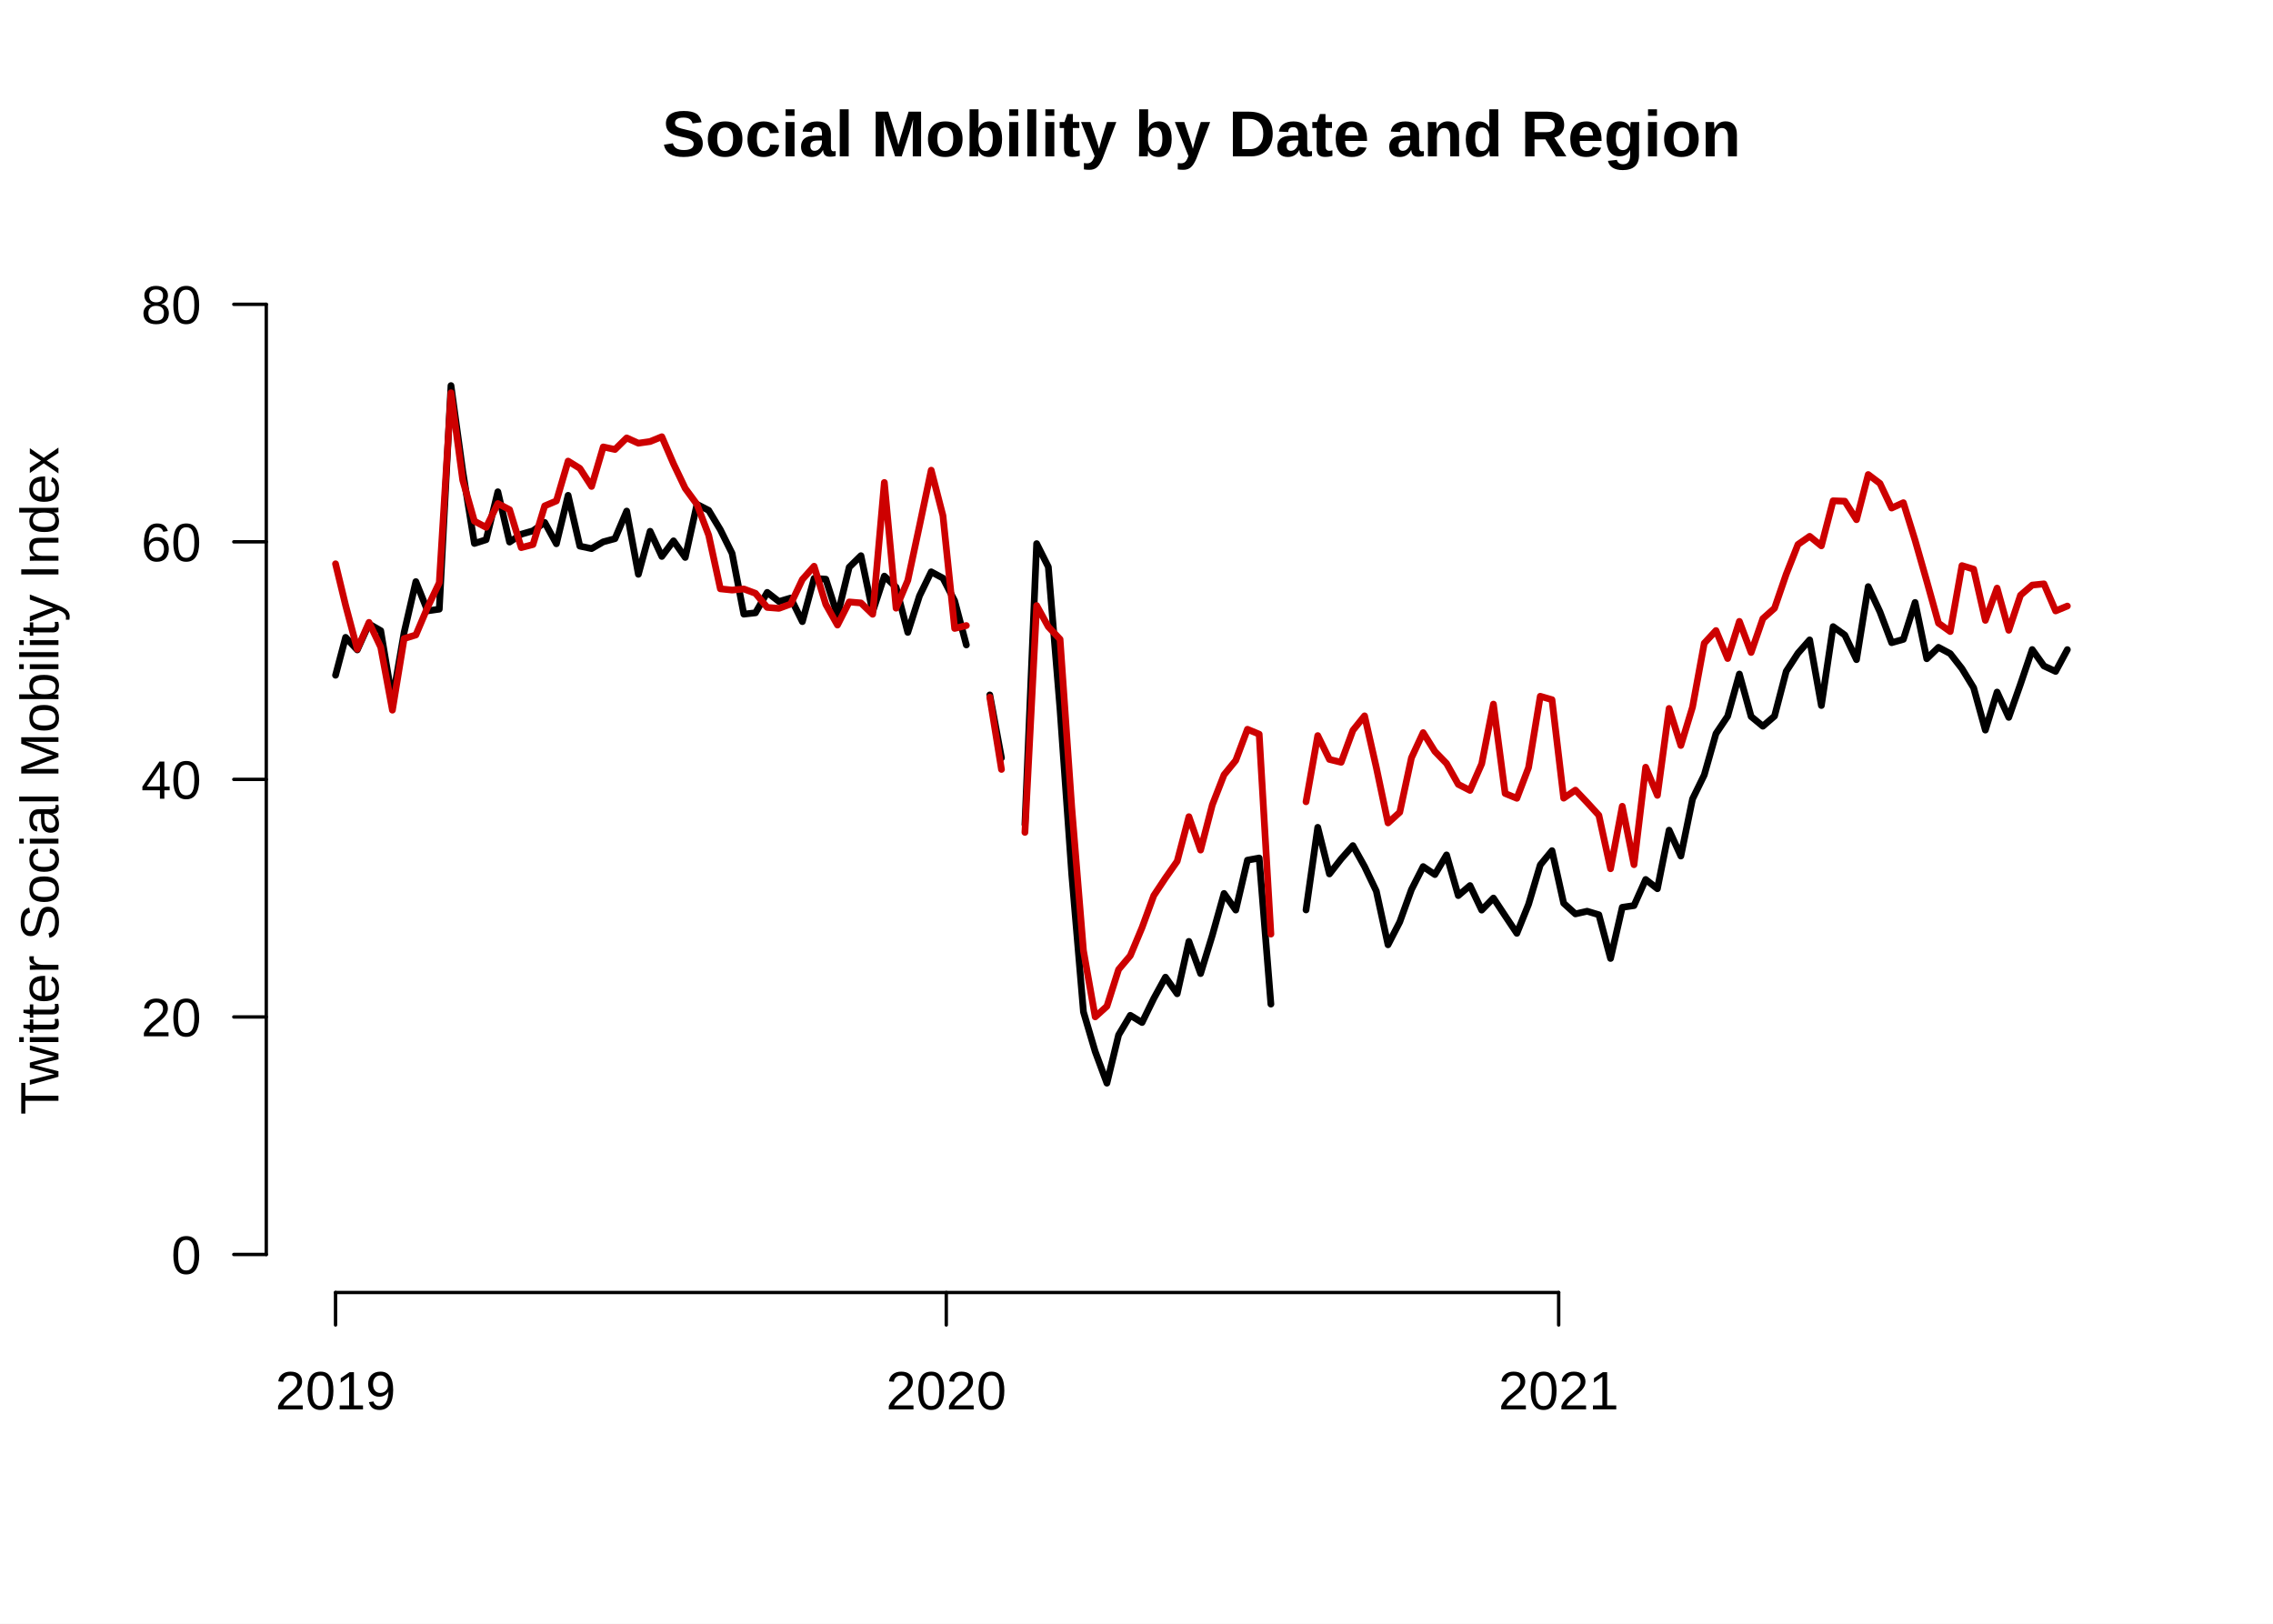
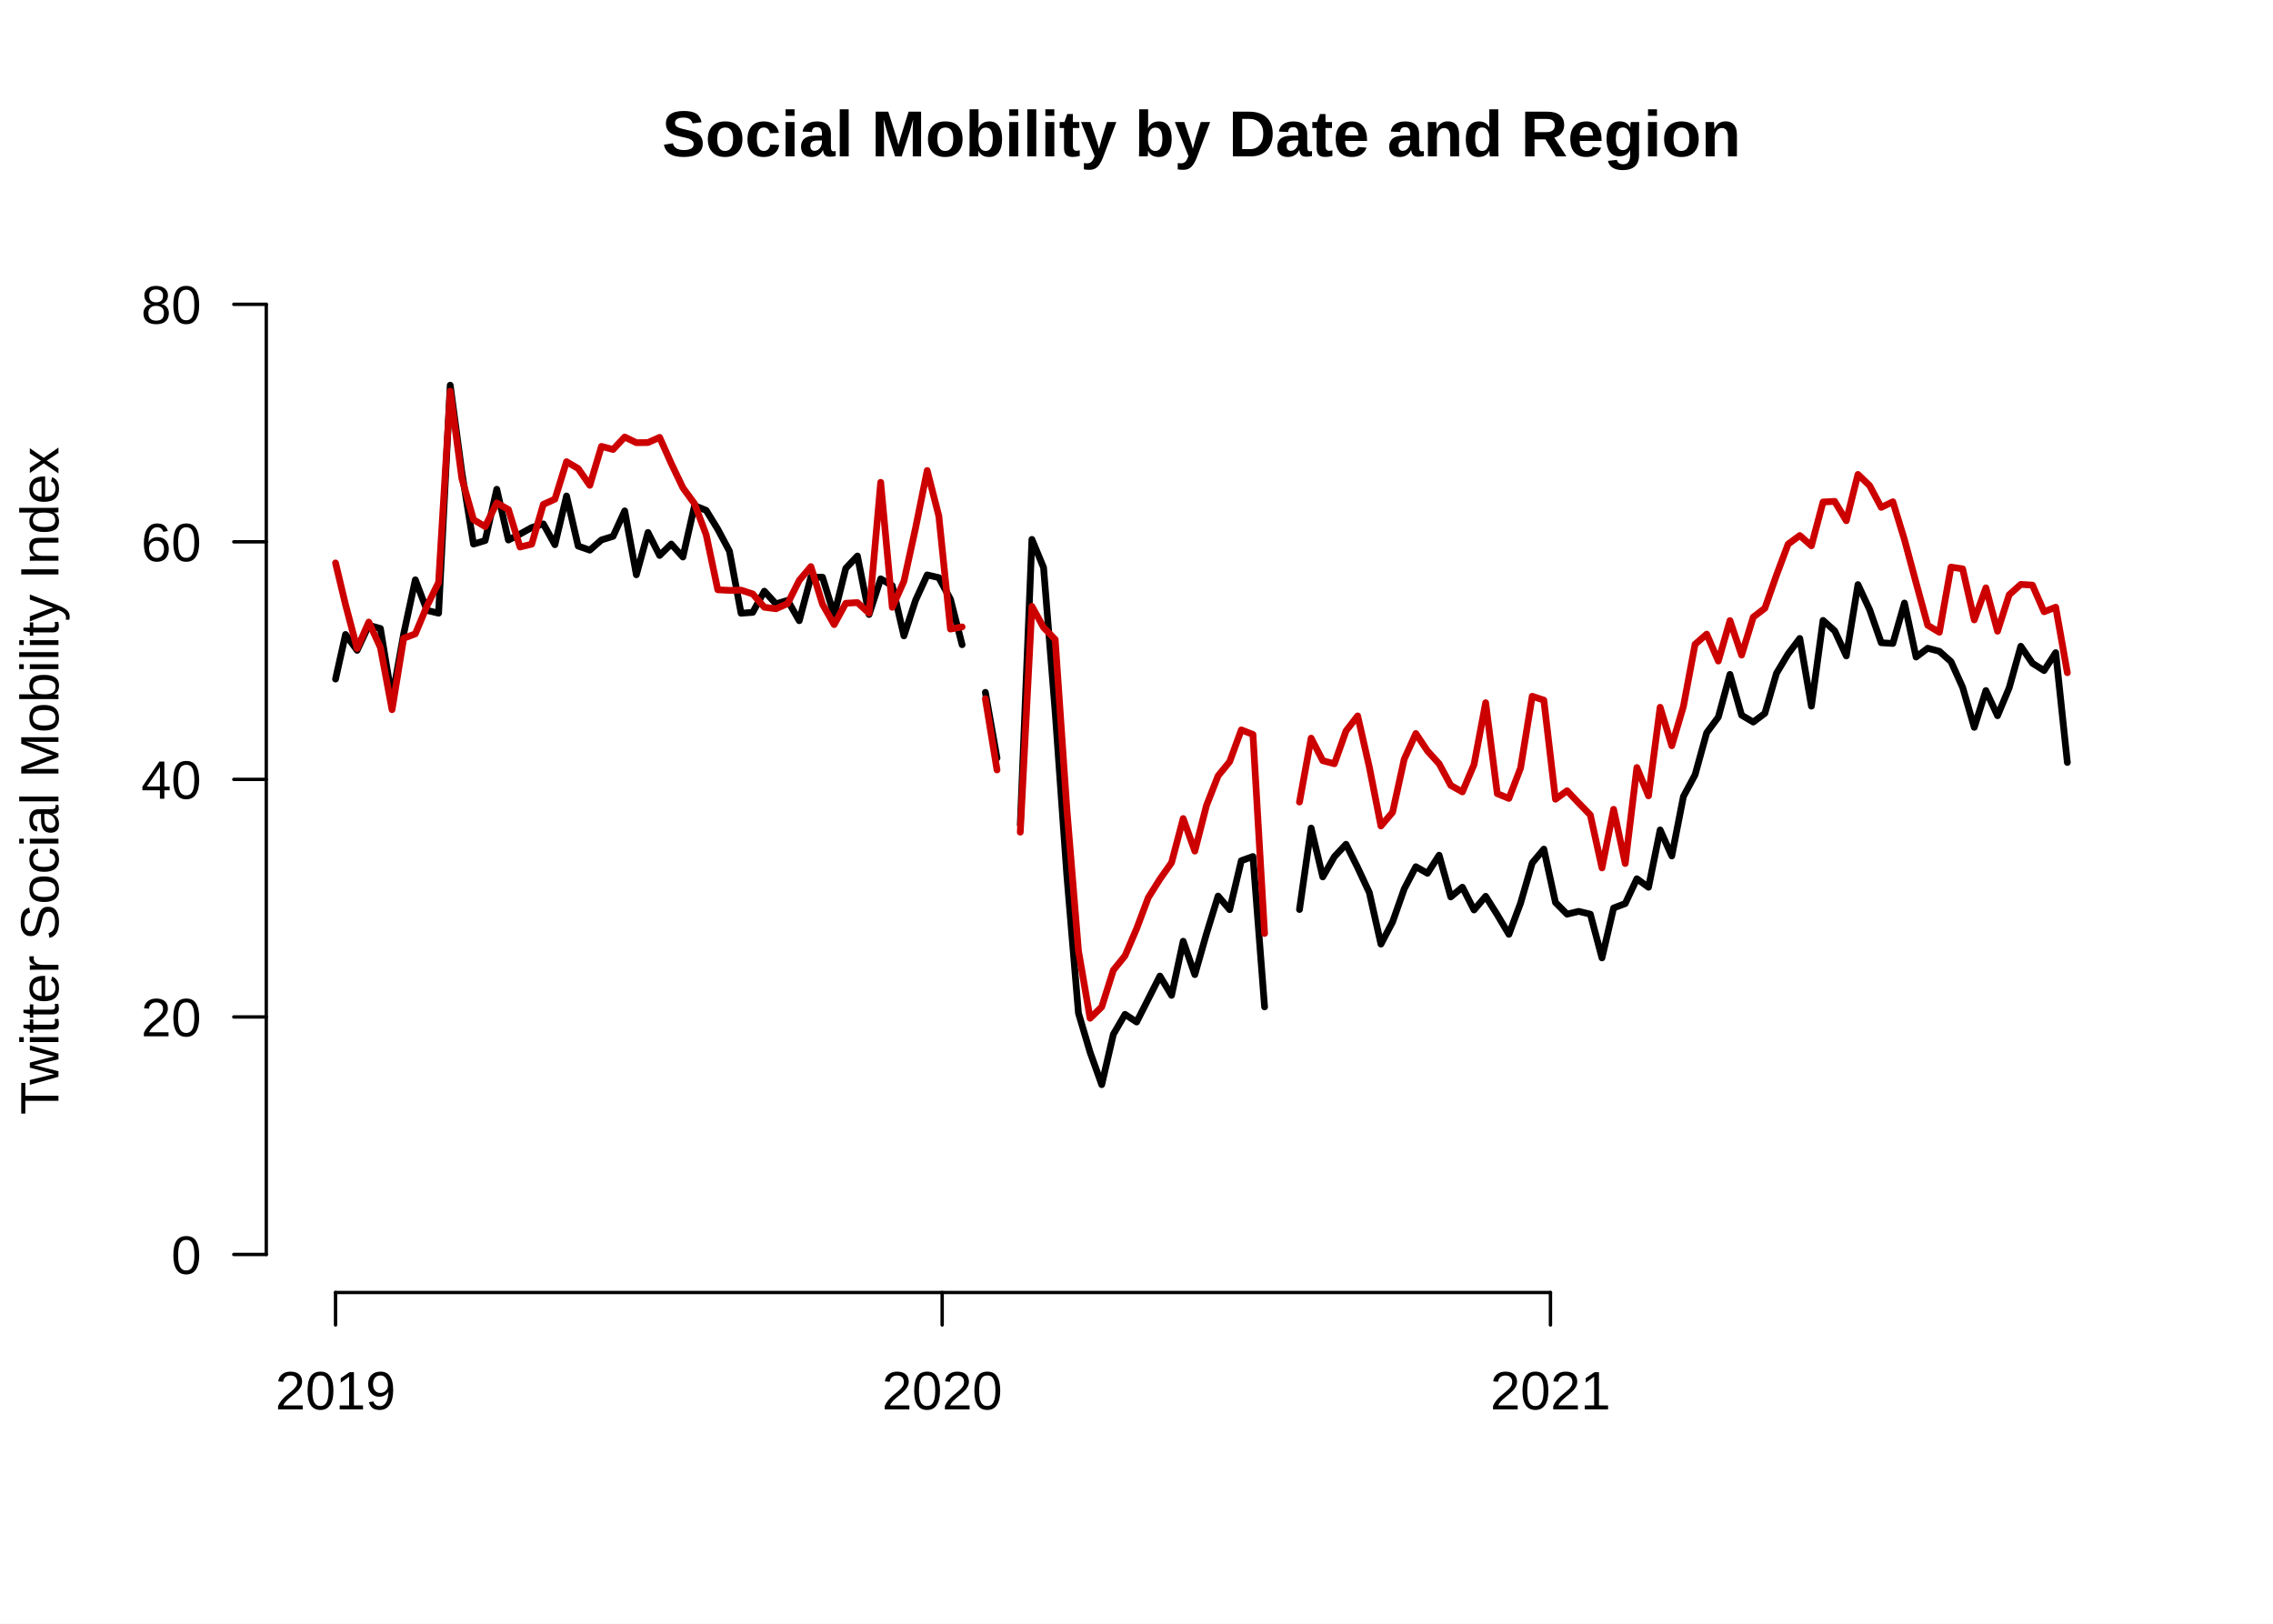
<svg xmlns="http://www.w3.org/2000/svg" viewBox="0 0 504.00 360.00">
  <defs>
    <style type="text/css">
    line, polyline, polygon, path, rect, circle {
      fill: none;
      stroke: #000000;
      stroke-linecap: round;
      stroke-linejoin: round;
      stroke-miterlimit: 10.00;
    }
  </style>
  </defs>
  <rect width="100%" height="100%" style="stroke: none; fill: #FFFFFF;" />
  <defs>
    <clipPath id="cpNTkuMDR8NDczLjc2fDI4Ni41Nnw1OS4wNA==">
      <rect x="59.04" y="59.04" width="414.72" height="227.52" />
    </clipPath>
  </defs>
-   <polyline points="74.40,149.71 76.63,141.31 79.22,144.09 81.82,138.33 84.42,139.83 87.01,155.29 89.61,140.21 92.21,128.95 94.81,135.43 97.40,135.06 100.00,85.49 102.60,104.43 105.19,120.49 107.79,119.66 110.39,109.03 112.99,120.18 115.58,118.44 118.18,117.69 120.78,115.83 123.37,120.56 125.97,109.82 128.57,121.08 131.17,121.63 133.76,120.13 136.36,119.43 138.96,113.31 141.55,127.33 144.15,117.79 146.75,123.37 149.34,119.91 151.94,123.59 154.54,111.81 157.14,113.15 159.73,117.45 162.33,122.69 164.93,136.16 167.52,135.87 170.12,131.34 172.72,133.36 175.32,132.59 177.91,137.82 180.51,128.23 183.11,128.41 185.70,136.45 188.30,125.75 190.90,123.20 193.50,135.61 196.09,127.73 198.69,130.20 201.29,140.21 203.88,132.12 206.48,126.78 209.08,128.18 211.68,133.22 214.27,142.99 " style="stroke-width: 1.50;" clip-path="url(#cpNTkuMDR8NDczLjc2fDI4Ni41Nnw1OS4wNA==)" />
-   <polyline points="219.47,154.07 222.06,168.03 " style="stroke-width: 1.50;" clip-path="url(#cpNTkuMDR8NDczLjc2fDI4Ni41Nnw1OS4wNA==)" />
-   <polyline points="227.26,182.79 229.86,120.53 232.45,125.69 235.05,157.33 237.65,193.94 240.24,224.35 242.84,233.14 245.44,240.15 248.03,229.46 250.63,225.11 253.23,226.70 255.83,221.38 258.42,216.65 261.02,220.33 263.62,208.72 266.21,215.85 268.81,207.37 271.41,198.09 274.01,201.77 276.60,190.71 279.20,190.23 281.80,222.62 " style="stroke-width: 1.50;" clip-path="url(#cpNTkuMDR8NDczLjc2fDI4Ni41Nnw1OS4wNA==)" />
-   <polyline points="289.59,201.74 292.19,183.43 294.78,193.76 297.38,190.43 299.98,187.48 302.57,192.12 305.17,197.56 307.77,209.47 310.37,204.41 312.96,197.24 315.56,192.13 318.16,193.90 320.75,189.54 323.35,198.56 325.95,196.34 328.54,201.78 331.14,199.11 333.74,203.04 336.34,206.93 338.93,200.50 341.53,191.76 344.13,188.60 346.72,200.26 349.32,202.62 351.92,202.03 354.52,202.81 357.11,212.50 359.71,201.16 362.31,200.78 364.90,194.99 367.50,197.04 370.10,184.06 372.70,189.79 375.29,177.14 377.89,171.82 380.49,162.65 383.08,158.79 385.68,149.44 388.28,158.86 390.88,161.01 393.47,158.77 396.07,148.83 398.67,144.82 401.26,141.87 403.86,156.42 406.46,138.93 409.06,140.80 411.65,146.25 414.25,130.06 416.85,135.66 419.44,142.49 422.04,141.75 424.64,133.57 427.23,146.05 429.83,143.52 432.43,144.91 435.03,148.24 437.62,152.49 440.22,161.87 442.82,153.44 445.41,159.05 448.01,151.67 450.61,144.01 453.21,147.65 455.80,148.86 458.40,144.03 " style="stroke-width: 1.50;" clip-path="url(#cpNTkuMDR8NDczLjc2fDI4Ni41Nnw1OS4wNA==)" />
+   <polyline points="74.40,150.56 76.61,140.67 79.19,144.19 81.77,138.62 84.35,139.35 86.93,154.94 89.51,140.53 92.09,128.55 94.67,135.32 97.25,135.95 99.83,85.40 102.41,104.70 104.99,120.63 107.57,119.85 110.15,108.47 112.73,119.73 115.31,118.41 117.89,116.97 120.47,116.15 123.04,120.77 125.62,109.96 128.20,121.07 130.78,121.97 133.36,119.71 135.94,118.91 138.52,113.27 141.10,127.44 143.68,118.05 146.26,123.15 148.84,120.62 151.42,123.50 154.00,112.10 156.58,113.15 159.16,117.34 161.74,122.19 164.32,135.96 166.90,135.77 169.48,131.07 172.06,133.89 174.64,133.11 177.22,137.62 179.80,127.96 182.38,127.98 184.96,136.35 187.54,126.00 190.12,123.27 192.70,136.24 195.28,128.33 197.85,129.85 200.43,140.98 203.01,133.09 205.59,127.46 208.17,128.07 210.75,132.86 213.33,142.94 " style="stroke-width: 1.50;" clip-path="url(#cpNTkuMDR8NDczLjc2fDI4Ni41Nnw1OS4wNA==)" />
+   <polyline points="218.49,153.50 221.07,168.06 " style="stroke-width: 1.50;" clip-path="url(#cpNTkuMDR8NDczLjc2fDI4Ni41Nnw1OS4wNA==)" />
+   <polyline points="226.23,182.83 228.81,119.59 231.39,125.83 233.97,157.88 236.55,194.01 239.13,224.63 241.71,233.30 244.29,240.48 246.87,229.31 249.45,224.89 252.03,226.59 254.61,221.50 257.19,216.40 259.77,220.68 262.35,208.68 264.93,216.08 267.51,207.04 270.09,198.66 272.66,201.68 275.24,190.82 277.82,189.90 280.40,223.24 " style="stroke-width: 1.50;" clip-path="url(#cpNTkuMDR8NDczLjc2fDI4Ni41Nnw1OS4wNA==)" />
+   <polyline points="288.14,201.65 290.72,183.59 293.30,194.42 295.88,189.93 298.46,187.18 301.04,192.35 303.62,197.88 306.20,209.32 308.78,204.41 311.36,197.08 313.94,192.16 316.52,193.62 319.10,189.61 321.68,198.86 324.26,196.70 326.84,201.75 329.42,198.72 332.00,202.82 334.58,207.15 337.16,200.23 339.74,191.33 342.32,188.26 344.90,200.09 347.47,202.68 350.05,202.06 352.63,202.68 355.21,212.38 357.79,201.31 360.37,200.33 362.95,194.83 365.53,196.72 368.11,184.00 370.69,189.77 373.27,176.59 375.85,171.79 378.43,162.46 381.01,158.99 383.59,149.52 386.17,158.56 388.75,160.09 391.33,158.15 393.91,149.27 396.49,144.96 399.07,141.55 401.65,156.56 404.23,137.55 406.81,139.86 409.39,145.42 411.97,129.61 414.55,135.15 417.13,142.50 419.71,142.66 422.28,133.70 424.86,145.67 427.44,143.72 430.02,144.39 432.60,146.69 435.18,152.39 437.76,161.26 440.34,153.10 442.92,158.68 445.50,152.51 448.08,143.28 450.66,147.05 453.24,148.67 455.82,144.70 458.40,169.04 " style="stroke-width: 1.50;" clip-path="url(#cpNTkuMDR8NDczLjc2fDI4Ni41Nnw1OS4wNA==)" />
  <defs>
    <clipPath id="cpMC4wMHw1MDQuMDB8MzYwLjAwfDAuMDA=">
      <rect x="0.00" y="0.00" width="504.00" height="360.00" />
    </clipPath>
  </defs>
-   <line x1="74.40" y1="286.56" x2="345.61" y2="286.56" style="stroke-width: 0.75;" clip-path="url(#cpMC4wMHw1MDQuMDB8MzYwLjAwfDAuMDA=)" />
+   <line x1="74.40" y1="286.56" x2="343.79" y2="286.56" style="stroke-width: 0.75;" clip-path="url(#cpMC4wMHw1MDQuMDB8MzYwLjAwfDAuMDA=)" />
  <line x1="74.40" y1="286.56" x2="74.40" y2="293.76" style="stroke-width: 0.75;" clip-path="url(#cpMC4wMHw1MDQuMDB8MzYwLjAwfDAuMDA=)" />
-   <line x1="209.82" y1="286.56" x2="209.82" y2="293.76" style="stroke-width: 0.75;" clip-path="url(#cpMC4wMHw1MDQuMDB8MzYwLjAwfDAuMDA=)" />
-   <line x1="345.61" y1="286.56" x2="345.61" y2="293.76" style="stroke-width: 0.75;" clip-path="url(#cpMC4wMHw1MDQuMDB8MzYwLjAwfDAuMDA=)" />
+   <line x1="208.91" y1="286.56" x2="208.91" y2="293.76" style="stroke-width: 0.75;" clip-path="url(#cpMC4wMHw1MDQuMDB8MzYwLjAwfDAuMDA=)" />
+   <line x1="343.79" y1="286.56" x2="343.79" y2="293.76" style="stroke-width: 0.75;" clip-path="url(#cpMC4wMHw1MDQuMDB8MzYwLjAwfDAuMDA=)" />
  <g clip-path="url(#cpMC4wMHw1MDQuMDB8MzYwLjAwfDAuMDA=)">
    <text x="61.05" y="312.48" style="font-size: 12.00px; font-family: Arial;" textLength="26.70px" lengthAdjust="spacingAndGlyphs">2019</text>
  </g>
  <g clip-path="url(#cpMC4wMHw1MDQuMDB8MzYwLjAwfDAuMDA=)">
-     <text x="196.47" y="312.48" style="font-size: 12.00px; font-family: Arial;" textLength="26.70px" lengthAdjust="spacingAndGlyphs">2020</text>
+     <text x="195.56" y="312.48" style="font-size: 12.00px; font-family: Arial;" textLength="26.70px" lengthAdjust="spacingAndGlyphs">2020</text>
  </g>
  <g clip-path="url(#cpMC4wMHw1MDQuMDB8MzYwLjAwfDAuMDA=)">
-     <text x="332.26" y="312.48" style="font-size: 12.00px; font-family: Arial;" textLength="26.70px" lengthAdjust="spacingAndGlyphs">2021</text>
+     <text x="330.44" y="312.48" style="font-size: 12.00px; font-family: Arial;" textLength="26.70px" lengthAdjust="spacingAndGlyphs">2021</text>
  </g>
  <line x1="59.04" y1="278.13" x2="59.04" y2="67.47" style="stroke-width: 0.75;" clip-path="url(#cpMC4wMHw1MDQuMDB8MzYwLjAwfDAuMDA=)" />
  <line x1="59.04" y1="278.13" x2="51.84" y2="278.13" style="stroke-width: 0.75;" clip-path="url(#cpMC4wMHw1MDQuMDB8MzYwLjAwfDAuMDA=)" />
  <line x1="59.04" y1="225.47" x2="51.84" y2="225.47" style="stroke-width: 0.75;" clip-path="url(#cpMC4wMHw1MDQuMDB8MzYwLjAwfDAuMDA=)" />
  <line x1="59.04" y1="172.80" x2="51.84" y2="172.80" style="stroke-width: 0.75;" clip-path="url(#cpMC4wMHw1MDQuMDB8MzYwLjAwfDAuMDA=)" />
  <line x1="59.04" y1="120.13" x2="51.84" y2="120.13" style="stroke-width: 0.75;" clip-path="url(#cpMC4wMHw1MDQuMDB8MzYwLjAwfDAuMDA=)" />
  <line x1="59.04" y1="67.47" x2="51.84" y2="67.47" style="stroke-width: 0.75;" clip-path="url(#cpMC4wMHw1MDQuMDB8MzYwLjAwfDAuMDA=)" />
  <g clip-path="url(#cpMC4wMHw1MDQuMDB8MzYwLjAwfDAuMDA=)">
    <text x="37.97" y="282.43" style="font-size: 12.00px; font-family: Arial;" textLength="6.67px" lengthAdjust="spacingAndGlyphs">0</text>
  </g>
  <g clip-path="url(#cpMC4wMHw1MDQuMDB8MzYwLjAwfDAuMDA=)">
    <text x="31.29" y="229.76" style="font-size: 12.00px; font-family: Arial;" textLength="13.35px" lengthAdjust="spacingAndGlyphs">20</text>
  </g>
  <g clip-path="url(#cpMC4wMHw1MDQuMDB8MzYwLjAwfDAuMDA=)">
    <text x="31.29" y="177.09" style="font-size: 12.00px; font-family: Arial;" textLength="13.35px" lengthAdjust="spacingAndGlyphs">40</text>
  </g>
  <g clip-path="url(#cpMC4wMHw1MDQuMDB8MzYwLjAwfDAuMDA=)">
    <text x="31.29" y="124.43" style="font-size: 12.00px; font-family: Arial;" textLength="13.35px" lengthAdjust="spacingAndGlyphs">60</text>
  </g>
  <g clip-path="url(#cpMC4wMHw1MDQuMDB8MzYwLjAwfDAuMDA=)">
    <text x="31.29" y="71.76" style="font-size: 12.00px; font-family: Arial;" textLength="13.35px" lengthAdjust="spacingAndGlyphs">80</text>
  </g>
  <g clip-path="url(#cpMC4wMHw1MDQuMDB8MzYwLjAwfDAuMDA=)">
    <text x="146.78" y="34.67" style="font-size: 14.40px; font-weight: bold; font-family: Arial;" textLength="239.23px" lengthAdjust="spacingAndGlyphs">Social Mobility by Date and Region</text>
  </g>
  <g clip-path="url(#cpMC4wMHw1MDQuMDB8MzYwLjAwfDAuMDA=)">
    <text transform="translate(12.96,247.16) rotate(-90)" style="font-size: 12.00px; font-family: Arial;" textLength="148.72px" lengthAdjust="spacingAndGlyphs">Twitter Social Mobility Index</text>
  </g>
  <defs>
    <clipPath id="cpNTkuMDR8NDczLjc2fDI4Ni41Nnw1OS4wNA==">
      <rect x="59.04" y="59.04" width="414.72" height="227.52" />
    </clipPath>
  </defs>
-   <polyline points="74.40,125.00 76.63,134.20 79.22,143.93 81.82,137.99 84.42,143.48 87.01,157.45 89.61,141.57 92.21,140.78 94.81,134.64 97.40,129.21 100.00,87.08 102.60,106.46 105.19,115.54 107.79,116.92 110.39,111.64 112.99,113.00 115.58,121.41 118.18,120.73 120.78,112.16 123.37,111.06 125.97,102.23 128.57,103.84 131.17,107.85 133.76,99.09 136.36,99.65 138.96,97.09 141.55,98.26 144.15,97.89 146.75,96.83 149.34,102.83 151.94,108.28 154.54,111.82 157.14,118.66 159.73,130.55 162.33,130.82 164.93,130.58 167.52,131.55 170.12,134.67 172.72,134.88 175.32,133.93 177.91,128.47 180.51,125.54 183.11,134.00 185.70,138.58 188.30,133.46 190.90,133.68 193.50,136.19 196.09,106.97 198.69,134.84 201.29,128.68 203.88,116.58 206.48,104.25 209.08,114.32 211.68,139.33 214.27,138.69 " style="stroke-width: 1.50; stroke: #CD0000;" clip-path="url(#cpNTkuMDR8NDczLjc2fDI4Ni41Nnw1OS4wNA==)" />
-   <polyline points="219.47,154.56 222.06,170.59 " style="stroke-width: 1.50; stroke: #CD0000;" clip-path="url(#cpNTkuMDR8NDczLjc2fDI4Ni41Nnw1OS4wNA==)" />
-   <polyline points="227.26,184.55 229.86,134.26 232.45,138.96 235.05,141.73 237.65,179.11 240.24,210.76 242.84,225.45 245.44,223.10 248.03,214.95 250.63,211.87 253.23,205.65 255.83,198.56 258.42,194.66 261.02,190.95 263.62,181.07 266.21,188.47 268.81,178.45 271.41,171.78 274.01,168.59 276.60,161.69 279.20,162.77 281.80,207.10 " style="stroke-width: 1.50; stroke: #CD0000;" clip-path="url(#cpNTkuMDR8NDczLjc2fDI4Ni41Nnw1OS4wNA==)" />
-   <polyline points="289.59,177.76 292.19,163.09 294.78,168.37 297.38,169.01 299.98,161.93 302.57,158.71 305.17,170.13 307.77,182.45 310.37,180.09 312.96,168.03 315.56,162.43 318.16,166.60 320.75,169.27 323.35,173.90 325.95,175.24 328.54,169.35 331.14,156.11 333.74,175.92 336.34,176.99 338.93,170.19 341.53,154.37 344.13,155.13 346.72,176.96 349.32,175.18 351.92,177.91 354.52,180.75 357.11,192.61 359.71,178.76 362.31,191.71 364.90,170.10 367.50,176.34 370.10,157.07 372.70,165.28 375.29,156.76 377.89,142.61 380.49,139.80 383.08,146.00 385.68,137.77 388.28,144.66 390.88,137.16 393.47,134.85 396.07,127.29 398.67,120.71 401.26,118.91 403.86,121.02 406.46,111.03 409.06,111.12 411.65,115.22 414.25,105.21 416.85,107.18 419.44,112.64 422.04,111.45 424.64,119.79 427.23,128.85 429.83,138.16 432.43,140.02 435.03,125.40 437.62,126.19 440.22,137.54 442.82,130.39 445.41,139.74 448.01,131.97 450.61,129.72 453.21,129.45 455.80,135.45 458.40,134.37 " style="stroke-width: 1.50; stroke: #CD0000;" clip-path="url(#cpNTkuMDR8NDczLjc2fDI4Ni41Nnw1OS4wNA==)" />
+   <polyline points="74.40,124.81 76.61,134.05 79.19,143.79 81.77,137.92 84.35,143.54 86.93,157.34 89.51,141.51 92.09,140.53 94.67,134.37 97.25,129.12 99.83,86.72 102.41,106.09 104.99,115.21 107.57,116.75 110.15,111.51 112.73,112.96 115.31,121.28 117.89,120.65 120.47,111.83 123.04,110.67 125.62,102.36 128.20,103.88 130.78,107.60 133.36,98.97 135.94,99.65 138.52,96.89 141.10,98.15 143.68,98.12 146.26,96.97 148.84,102.75 151.42,108.15 154.00,111.68 156.58,118.56 159.16,130.76 161.74,130.89 164.32,130.84 166.90,131.68 169.48,134.63 172.06,134.97 174.64,133.82 177.22,128.68 179.80,125.62 182.38,133.97 184.96,138.48 187.54,133.75 190.12,133.60 192.70,135.95 195.28,106.94 197.85,134.65 200.43,128.86 203.01,117.07 205.59,104.32 208.17,114.41 210.75,139.47 213.33,138.99 " style="stroke-width: 1.50; stroke: #CD0000;" clip-path="url(#cpNTkuMDR8NDczLjc2fDI4Ni41Nnw1OS4wNA==)" />
+   <polyline points="218.49,154.91 221.07,170.70 " style="stroke-width: 1.50; stroke: #CD0000;" clip-path="url(#cpNTkuMDR8NDczLjc2fDI4Ni41Nnw1OS4wNA==)" />
+   <polyline points="226.23,184.50 228.81,134.44 231.39,139.11 233.97,141.78 236.55,179.27 239.13,210.79 241.71,225.76 244.29,223.23 246.87,215.09 249.45,211.91 252.03,205.89 254.61,199.02 257.19,194.91 259.77,191.26 262.35,181.48 264.93,188.70 267.51,178.60 270.09,172.02 272.66,168.86 275.24,161.82 277.82,162.84 280.40,206.96 " style="stroke-width: 1.50; stroke: #CD0000;" clip-path="url(#cpNTkuMDR8NDczLjc2fDI4Ni41Nnw1OS4wNA==)" />
+   <polyline points="288.14,177.82 290.72,163.66 293.30,168.65 295.88,169.33 298.46,162.06 301.04,158.72 303.62,170.04 306.20,183.13 308.78,180.09 311.36,168.32 313.94,162.63 316.52,166.49 319.10,169.33 321.68,174.13 324.26,175.57 326.84,169.51 329.42,155.80 332.00,175.96 334.58,177.02 337.16,170.28 339.74,154.37 342.32,155.23 344.90,177.20 347.47,175.32 350.05,178.03 352.63,180.69 355.21,192.43 357.79,179.43 360.37,191.45 362.95,170.17 365.53,176.45 368.11,156.81 370.69,165.34 373.27,156.61 375.85,142.85 378.43,140.59 381.01,146.56 383.59,137.59 386.17,145.24 388.75,136.83 391.33,134.85 393.91,127.50 396.49,120.63 399.07,118.73 401.65,121.01 404.23,111.30 406.81,111.16 409.39,115.45 411.97,105.18 414.55,107.66 417.13,112.49 419.71,111.25 422.28,119.64 424.86,129.22 427.44,138.63 430.02,140.18 432.60,125.73 435.18,126.12 437.76,137.44 440.34,130.33 442.92,139.95 445.50,131.87 448.08,129.57 450.66,129.73 453.24,135.63 455.82,134.62 458.40,149.15 " style="stroke-width: 1.50; stroke: #CD0000;" clip-path="url(#cpNTkuMDR8NDczLjc2fDI4Ni41Nnw1OS4wNA==)" />
</svg>
